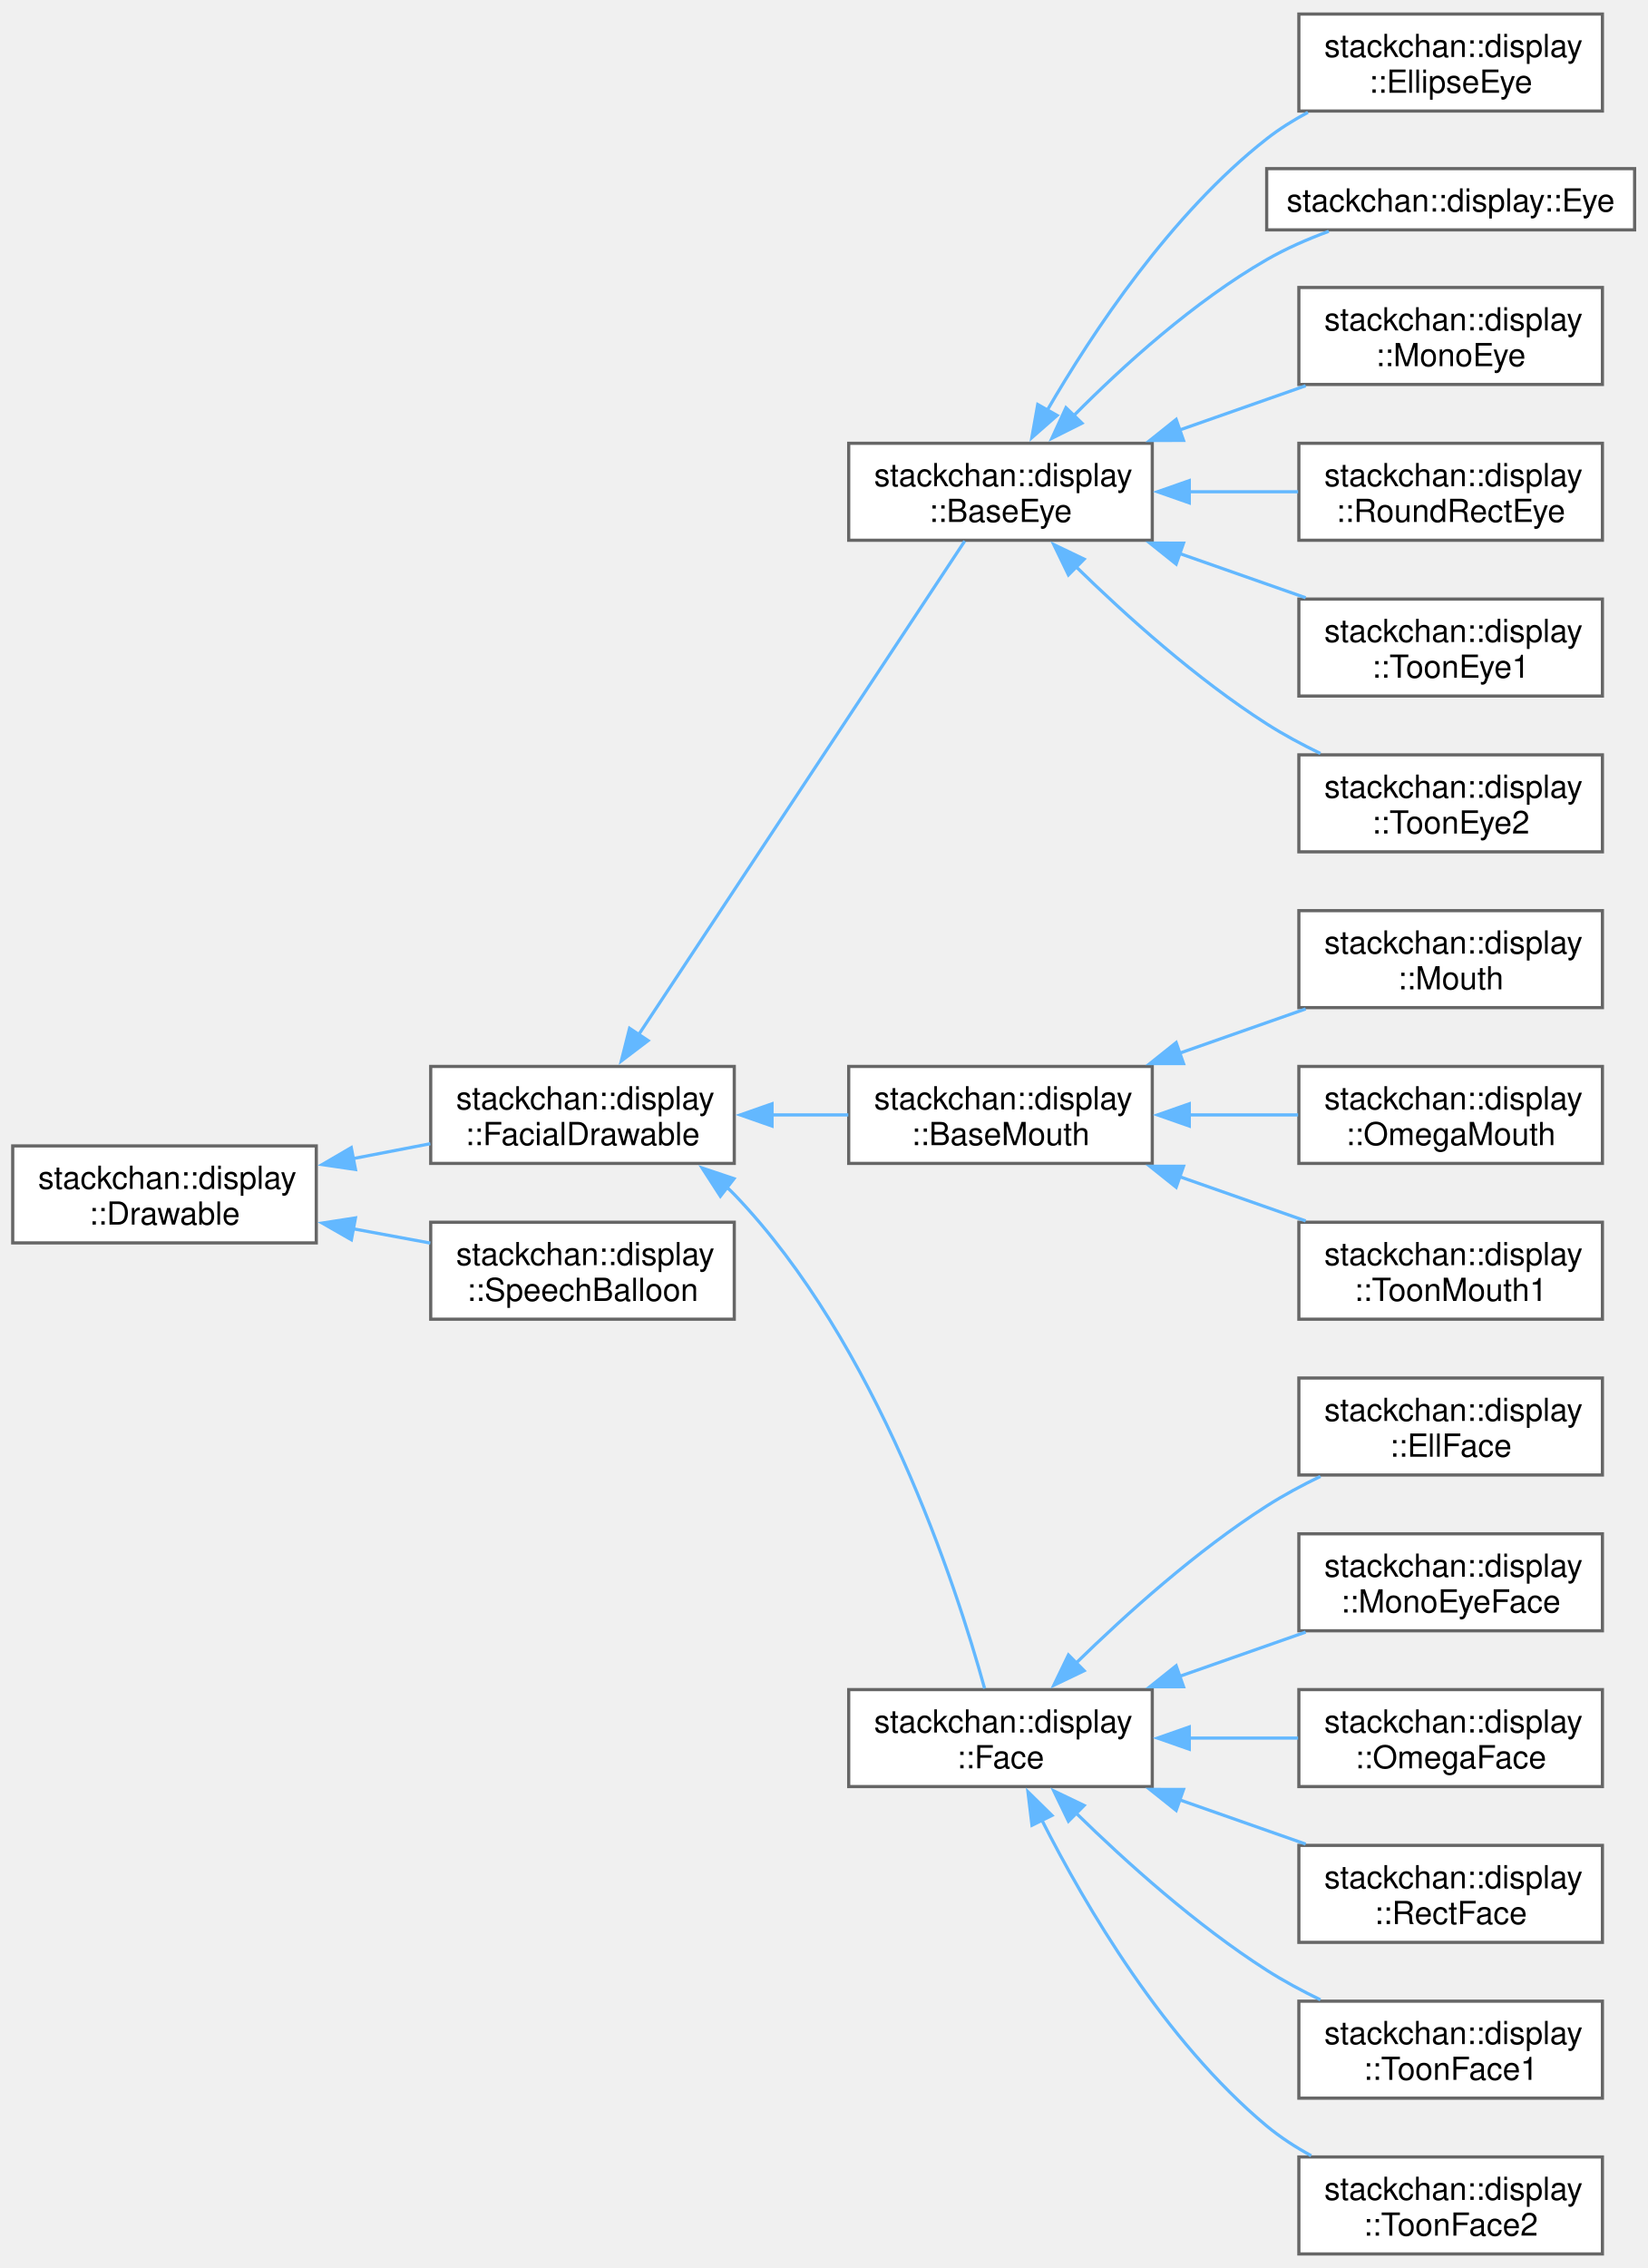
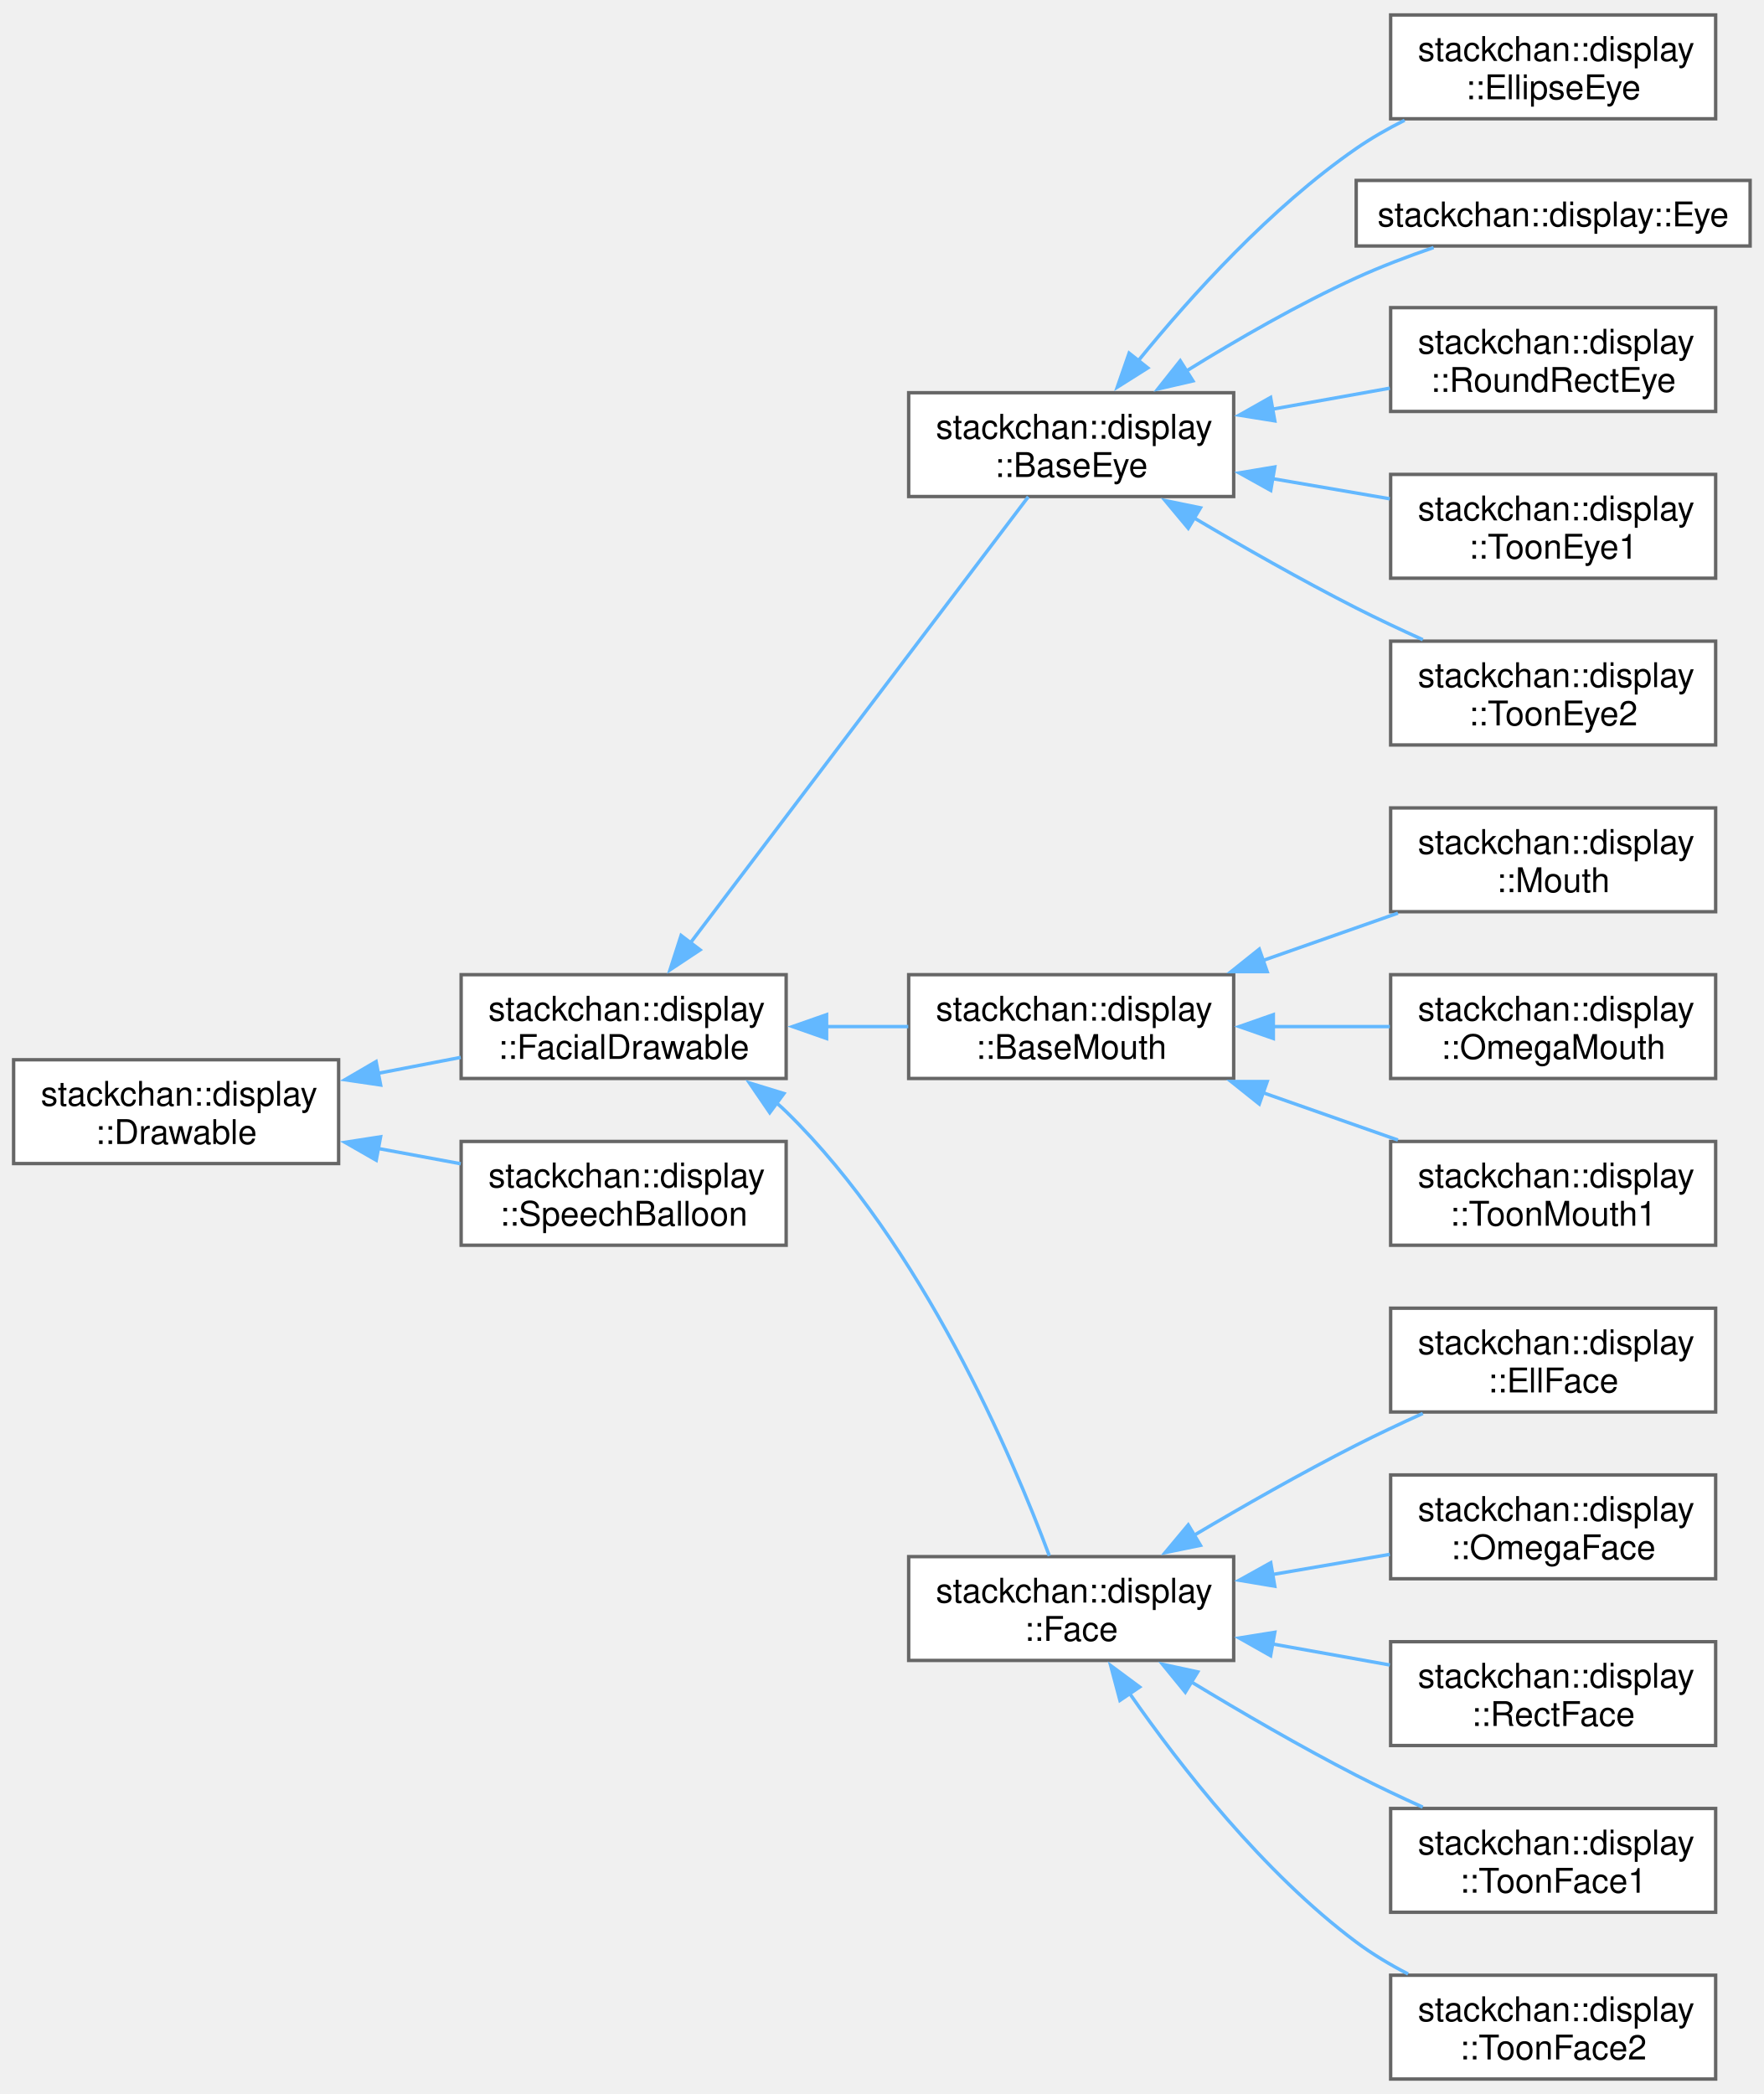
- <svg xmlns="http://www.w3.org/2000/svg" xmlns:xlink="http://www.w3.org/1999/xlink" width="518pt" height="713pt" viewBox="0.00 0.00 518.25 712.50">
-   <g id="graph0" class="graph" transform="scale(1 1) rotate(0) translate(4 708.5)">
+ <svg xmlns="http://www.w3.org/2000/svg" xmlns:xlink="http://www.w3.org/1999/xlink" width="518pt" height="615pt" viewBox="0.00 0.00 518.25 614.50">
+   <g id="graph0" class="graph" transform="scale(1 1) rotate(0) translate(4 610.5)">
    <g id="Node000000" class="node">
      <g id="a_Node000000">
        <a xlink:href="classstackchan_1_1display_1_1_drawable.html" target="_top" xlink:title=" ">
-           <polygon fill="white" stroke="#666666" points="95.5,-348.5 0,-348.5 0,-318 95.5,-318 95.5,-348.5" />
-           <text text-anchor="start" x="8" y="-335" font-family="Helvetica,sans-Serif" font-size="10.00">stackchan::display</text>
-           <text text-anchor="middle" x="47.75" y="-323.75" font-family="Helvetica,sans-Serif" font-size="10.00">::Drawable</text>
+           <polygon fill="white" stroke="#666666" points="95.5,-299.5 0,-299.5 0,-269 95.5,-269 95.5,-299.5" />
+           <text text-anchor="start" x="8" y="-286" font-family="Helvetica,sans-Serif" font-size="10.00">stackchan::display</text>
+           <text text-anchor="middle" x="47.75" y="-274.75" font-family="Helvetica,sans-Serif" font-size="10.00">::Drawable</text>
        </a>
      </g>
    </g>
    <g id="Node000001" class="node">
      <g id="a_Node000001">
        <a xlink:href="classstackchan_1_1display_1_1_facial_drawable.html" target="_top" xlink:title=" ">
-           <polygon fill="white" stroke="#666666" points="227,-373.5 131.5,-373.5 131.5,-343 227,-343 227,-373.5" />
-           <text text-anchor="start" x="139.5" y="-360" font-family="Helvetica,sans-Serif" font-size="10.00">stackchan::display</text>
-           <text text-anchor="middle" x="179.25" y="-348.75" font-family="Helvetica,sans-Serif" font-size="10.00">::FacialDrawable</text>
+           <polygon fill="white" stroke="#666666" points="227,-324.5 131.5,-324.5 131.5,-294 227,-294 227,-324.5" />
+           <text text-anchor="start" x="139.5" y="-311" font-family="Helvetica,sans-Serif" font-size="10.00">stackchan::display</text>
+           <text text-anchor="middle" x="179.25" y="-299.75" font-family="Helvetica,sans-Serif" font-size="10.00">::FacialDrawable</text>
        </a>
      </g>
    </g>
    <g id="edge1_Node000000_Node000001" class="edge">
      <g id="a_edge1_Node000000_Node000001">
        <a xlink:title=" ">
-           <path fill="none" stroke="#63b8ff" d="M106.9,-344.48C115.1,-346.06 123.44,-347.67 131.38,-349.2" />
-           <polygon fill="#63b8ff" stroke="#63b8ff" points="107.84,-341.09 97.35,-342.63 106.51,-347.97 107.84,-341.09" />
-         </a>
-       </g>
-     </g>
-     <g id="Node000020" class="node">
-       <g id="a_Node000020">
+           <path fill="none" stroke="#63b8ff" d="M106.9,-295.48C115.1,-297.06 123.44,-298.67 131.38,-300.2" />
+           <polygon fill="#63b8ff" stroke="#63b8ff" points="107.84,-292.09 97.35,-293.63 106.51,-298.97 107.84,-292.09" />
+         </a>
+       </g>
+     </g>
+     <g id="Node000018" class="node">
+       <g id="a_Node000018">
        <a xlink:href="classstackchan_1_1display_1_1_speech_balloon.html" target="_top" xlink:title=" ">
-           <polygon fill="white" stroke="#666666" points="227,-324.5 131.5,-324.5 131.5,-294 227,-294 227,-324.5" />
-           <text text-anchor="start" x="139.5" y="-311" font-family="Helvetica,sans-Serif" font-size="10.00">stackchan::display</text>
-           <text text-anchor="middle" x="179.25" y="-299.75" font-family="Helvetica,sans-Serif" font-size="10.00">::SpeechBalloon</text>
-         </a>
-       </g>
-     </g>
-     <g id="edge20_Node000000_Node000020" class="edge">
-       <g id="a_edge20_Node000000_Node000020">
-         <a xlink:title=" ">
-           <path fill="none" stroke="#63b8ff" d="M107.18,-322.42C115.29,-320.92 123.53,-319.39 131.38,-317.94" />
-           <polygon fill="#63b8ff" stroke="#63b8ff" points="106.55,-318.98 97.36,-324.24 107.83,-325.86 106.55,-318.98" />
+           <polygon fill="white" stroke="#666666" points="227,-275.5 131.5,-275.5 131.5,-245 227,-245 227,-275.5" />
+           <text text-anchor="start" x="139.5" y="-262" font-family="Helvetica,sans-Serif" font-size="10.00">stackchan::display</text>
+           <text text-anchor="middle" x="179.25" y="-250.75" font-family="Helvetica,sans-Serif" font-size="10.00">::SpeechBalloon</text>
+         </a>
+       </g>
+     </g>
+     <g id="edge18_Node000000_Node000018" class="edge">
+       <g id="a_edge18_Node000000_Node000018">
+         <a xlink:title=" ">
+           <path fill="none" stroke="#63b8ff" d="M107.18,-273.42C115.29,-271.92 123.53,-270.39 131.38,-268.94" />
+           <polygon fill="#63b8ff" stroke="#63b8ff" points="106.55,-269.98 97.36,-275.24 107.83,-276.86 106.55,-269.98" />
        </a>
      </g>
    </g>
    <g id="Node000002" class="node">
      <g id="a_Node000002">
        <a xlink:href="classstackchan_1_1display_1_1_base_eye.html" target="_top" xlink:title="Base class for Eye, draw nothing.">
-           <polygon fill="white" stroke="#666666" points="358.5,-569.5 263,-569.5 263,-539 358.5,-539 358.5,-569.5" />
-           <text text-anchor="start" x="271" y="-556" font-family="Helvetica,sans-Serif" font-size="10.00">stackchan::display</text>
-           <text text-anchor="middle" x="310.75" y="-544.75" font-family="Helvetica,sans-Serif" font-size="10.00">::BaseEye</text>
+           <polygon fill="white" stroke="#666666" points="358.5,-495.5 263,-495.5 263,-465 358.5,-465 358.5,-495.5" />
+           <text text-anchor="start" x="271" y="-482" font-family="Helvetica,sans-Serif" font-size="10.00">stackchan::display</text>
+           <text text-anchor="middle" x="310.75" y="-470.75" font-family="Helvetica,sans-Serif" font-size="10.00">::BaseEye</text>
        </a>
      </g>
    </g>
    <g id="edge2_Node000001_Node000002" class="edge">
      <g id="a_edge2_Node000001_Node000002">
        <a xlink:title=" ">
-           <path fill="none" stroke="#63b8ff" d="M196.95,-383.53C224.15,-424.69 277.21,-505 299.5,-538.74" />
-           <polygon fill="#63b8ff" stroke="#63b8ff" points="199.9,-381.63 191.46,-375.22 194.06,-385.49 199.9,-381.63" />
-         </a>
-       </g>
-     </g>
-     <g id="Node000009" class="node">
-       <g id="a_Node000009">
+           <path fill="none" stroke="#63b8ff" d="M198.65,-333.55C225.75,-369.34 275.61,-435.17 298.15,-464.93" />
+           <polygon fill="#63b8ff" stroke="#63b8ff" points="201.71,-331.79 192.88,-325.93 196.13,-336.02 201.71,-331.79" />
+         </a>
+       </g>
+     </g>
+     <g id="Node000008" class="node">
+       <g id="a_Node000008">
        <a xlink:href="classstackchan_1_1display_1_1_base_mouth.html" target="_top" xlink:title=" ">
-           <polygon fill="white" stroke="#666666" points="358.5,-373.5 263,-373.5 263,-343 358.5,-343 358.5,-373.5" />
-           <text text-anchor="start" x="271" y="-360" font-family="Helvetica,sans-Serif" font-size="10.00">stackchan::display</text>
-           <text text-anchor="middle" x="310.75" y="-348.75" font-family="Helvetica,sans-Serif" font-size="10.00">::BaseMouth</text>
-         </a>
-       </g>
-     </g>
-     <g id="edge9_Node000001_Node000009" class="edge">
-       <g id="a_edge9_Node000001_Node000009">
-         <a xlink:title=" ">
-           <path fill="none" stroke="#63b8ff" d="M238.68,-358.25C246.79,-358.25 255.03,-358.25 262.88,-358.25" />
-           <polygon fill="#63b8ff" stroke="#63b8ff" points="238.88,-354.75 228.88,-358.25 238.88,-361.75 238.88,-354.75" />
-         </a>
-       </g>
-     </g>
-     <g id="Node000013" class="node">
-       <g id="a_Node000013">
+           <polygon fill="white" stroke="#666666" points="358.5,-324.5 263,-324.5 263,-294 358.5,-294 358.5,-324.5" />
+           <text text-anchor="start" x="271" y="-311" font-family="Helvetica,sans-Serif" font-size="10.00">stackchan::display</text>
+           <text text-anchor="middle" x="310.75" y="-299.75" font-family="Helvetica,sans-Serif" font-size="10.00">::BaseMouth</text>
+         </a>
+       </g>
+     </g>
+     <g id="edge8_Node000001_Node000008" class="edge">
+       <g id="a_edge8_Node000001_Node000008">
+         <a xlink:title=" ">
+           <path fill="none" stroke="#63b8ff" d="M238.68,-309.25C246.79,-309.25 255.03,-309.25 262.88,-309.25" />
+           <polygon fill="#63b8ff" stroke="#63b8ff" points="238.88,-305.75 228.88,-309.25 238.88,-312.75 238.88,-305.75" />
+         </a>
+       </g>
+     </g>
+     <g id="Node000012" class="node">
+       <g id="a_Node000012">
        <a xlink:href="classstackchan_1_1display_1_1_face.html" target="_top" xlink:title="Base face composed of two eyes and a mouth. Also the Stack-chan default face [・_・].">
-           <polygon fill="white" stroke="#666666" points="358.5,-177.5 263,-177.5 263,-147 358.5,-147 358.5,-177.5" />
-           <text text-anchor="start" x="271" y="-164" font-family="Helvetica,sans-Serif" font-size="10.00">stackchan::display</text>
-           <text text-anchor="middle" x="310.75" y="-152.75" font-family="Helvetica,sans-Serif" font-size="10.00">::Face</text>
-         </a>
-       </g>
-     </g>
-     <g id="edge13_Node000001_Node000013" class="edge">
-       <g id="a_edge13_Node000001_Node000013">
-         <a xlink:title=" ">
-           <path fill="none" stroke="#63b8ff" d="M224.74,-335.46C225.52,-334.74 226.27,-334.01 227,-333.25 272.01,-286.39 296.75,-210.39 305.76,-177.84" />
-           <polygon fill="#63b8ff" stroke="#63b8ff" points="222.63,-332.67 216.88,-341.57 226.92,-338.2 222.63,-332.67" />
+           <polygon fill="white" stroke="#666666" points="358.5,-153.5 263,-153.5 263,-123 358.5,-123 358.5,-153.5" />
+           <text text-anchor="start" x="271" y="-140" font-family="Helvetica,sans-Serif" font-size="10.00">stackchan::display</text>
+           <text text-anchor="middle" x="310.75" y="-128.75" font-family="Helvetica,sans-Serif" font-size="10.00">::Face</text>
+         </a>
+       </g>
+     </g>
+     <g id="edge12_Node000001_Node000012" class="edge">
+       <g id="a_edge12_Node000001_Node000012">
+         <a xlink:title=" ">
+           <path fill="none" stroke="#63b8ff" d="M224.23,-286.79C225.19,-285.96 226.11,-285.12 227,-284.25 267.04,-245.18 293.57,-182.59 304.33,-153.74" />
+           <polygon fill="#63b8ff" stroke="#63b8ff" points="222.18,-283.95 216.21,-292.7 226.34,-289.58 222.18,-283.95" />
        </a>
      </g>
    </g>
    <g id="Node000003" class="node">
      <g id="a_Node000003">
        <a xlink:href="classstackchan_1_1display_1_1_ellipse_eye.html" target="_top" xlink:title=" ">
-           <polygon fill="white" stroke="#666666" points="500.12,-704.5 404.62,-704.5 404.62,-674 500.12,-674 500.12,-704.5" />
-           <text text-anchor="start" x="412.62" y="-691" font-family="Helvetica,sans-Serif" font-size="10.00">stackchan::display</text>
-           <text text-anchor="middle" x="452.38" y="-679.75" font-family="Helvetica,sans-Serif" font-size="10.00">::EllipseEye</text>
+           <polygon fill="white" stroke="#666666" points="500.12,-606.5 404.62,-606.5 404.62,-576 500.12,-576 500.12,-606.5" />
+           <text text-anchor="start" x="412.62" y="-593" font-family="Helvetica,sans-Serif" font-size="10.00">stackchan::display</text>
+           <text text-anchor="middle" x="452.38" y="-581.75" font-family="Helvetica,sans-Serif" font-size="10.00">::EllipseEye</text>
        </a>
      </g>
    </g>
    <g id="edge3_Node000002_Node000003" class="edge">
      <g id="a_edge3_Node000002_Node000003">
        <a xlink:title=" ">
-           <path fill="none" stroke="#63b8ff" d="M325.36,-579.71C339.71,-604.45 364.37,-641.64 394.5,-665.25 398.46,-668.36 402.89,-671.13 407.47,-673.59" />
-           <polygon fill="#63b8ff" stroke="#63b8ff" points="328.57,-578.26 320.61,-571.27 322.47,-581.7 328.57,-578.26" />
+           <path fill="none" stroke="#63b8ff" d="M330.5,-504.94C345.98,-523.98 369.42,-549.91 394.5,-567.25 398.91,-570.3 403.76,-573.07 408.72,-575.56" />
+           <polygon fill="#63b8ff" stroke="#63b8ff" points="333.26,-502.79 324.3,-497.14 327.78,-507.14 333.26,-502.79" />
        </a>
      </g>
    </g>
    <g id="Node000004" class="node">
      <g id="a_Node000004">
        <a xlink:href="classstackchan_1_1display_1_1_eye.html" target="_top" xlink:title=" ">
-           <polygon fill="white" stroke="#666666" points="510.25,-655.88 394.5,-655.88 394.5,-636.62 510.25,-636.62 510.25,-655.88" />
-           <text text-anchor="middle" x="452.38" y="-642.38" font-family="Helvetica,sans-Serif" font-size="10.00">stackchan::display::Eye</text>
+           <polygon fill="white" stroke="#666666" points="510.25,-557.88 394.5,-557.88 394.5,-538.62 510.25,-538.62 510.25,-557.88" />
+           <text text-anchor="middle" x="452.38" y="-544.38" font-family="Helvetica,sans-Serif" font-size="10.00">stackchan::display::Eye</text>
        </a>
      </g>
    </g>
    <g id="edge4_Node000002_Node000004" class="edge">
      <g id="a_edge4_Node000002_Node000004">
        <a xlink:title=" ">
-           <path fill="none" stroke="#63b8ff" d="M333.84,-578.23C349.49,-594.01 371.67,-614.1 394.5,-627.25 400.54,-630.73 407.32,-633.69 414.03,-636.17" />
-           <polygon fill="#63b8ff" stroke="#63b8ff" points="336.39,-575.82 326.92,-571.07 331.35,-580.69 336.39,-575.82" />
+           <path fill="none" stroke="#63b8ff" d="M344.65,-501.91C359.49,-511.11 377.47,-521.47 394.5,-529.25 401.7,-532.54 409.63,-535.55 417.24,-538.16" />
+           <polygon fill="#63b8ff" stroke="#63b8ff" points="346.53,-498.97 336.21,-496.59 342.8,-504.89 346.53,-498.97" />
        </a>
      </g>
    </g>
    <g id="Node000005" class="node">
      <g id="a_Node000005">
-         <a xlink:href="classstackchan_1_1display_1_1_mono_eye.html" target="_top" xlink:title="A single round eye made of concentric rings (bullseye), for a face with one eye.">
-           <polygon fill="white" stroke="#666666" points="500.12,-618.5 404.62,-618.5 404.62,-588 500.12,-588 500.12,-618.5" />
-           <text text-anchor="start" x="412.62" y="-605" font-family="Helvetica,sans-Serif" font-size="10.00">stackchan::display</text>
-           <text text-anchor="middle" x="452.38" y="-593.75" font-family="Helvetica,sans-Serif" font-size="10.00">::MonoEye</text>
+         <a xlink:href="classstackchan_1_1display_1_1_round_rect_eye.html" target="_top" xlink:title=" ">
+           <polygon fill="white" stroke="#666666" points="500.12,-520.5 404.62,-520.5 404.62,-490 500.12,-490 500.12,-520.5" />
+           <text text-anchor="start" x="412.62" y="-507" font-family="Helvetica,sans-Serif" font-size="10.00">stackchan::display</text>
+           <text text-anchor="middle" x="452.38" y="-495.75" font-family="Helvetica,sans-Serif" font-size="10.00">::RoundRectEye</text>
        </a>
      </g>
    </g>
    <g id="edge5_Node000002_Node000005" class="edge">
      <g id="a_edge5_Node000002_Node000005">
        <a xlink:title=" ">
-           <path fill="none" stroke="#63b8ff" d="M367.15,-573.69C380.3,-578.31 394.16,-583.17 406.76,-587.59" />
-           <polygon fill="#63b8ff" stroke="#63b8ff" points="368.34,-570.4 357.74,-570.39 366.02,-577 368.34,-570.4" />
+           <path fill="none" stroke="#63b8ff" d="M369.92,-490.67C381.41,-492.72 393.32,-494.86 404.38,-496.84" />
+           <polygon fill="#63b8ff" stroke="#63b8ff" points="370.58,-487.23 360.12,-488.91 369.35,-494.12 370.58,-487.23" />
        </a>
      </g>
    </g>
    <g id="Node000006" class="node">
      <g id="a_Node000006">
-         <a xlink:href="classstackchan_1_1display_1_1_round_rect_eye.html" target="_top" xlink:title=" ">
-           <polygon fill="white" stroke="#666666" points="500.12,-569.5 404.62,-569.5 404.62,-539 500.12,-539 500.12,-569.5" />
-           <text text-anchor="start" x="412.62" y="-556" font-family="Helvetica,sans-Serif" font-size="10.00">stackchan::display</text>
-           <text text-anchor="middle" x="452.38" y="-544.75" font-family="Helvetica,sans-Serif" font-size="10.00">::RoundRectEye</text>
+         <a xlink:href="classstackchan_1_1display_1_1_toon_eye1.html" target="_top" xlink:title=" ">
+           <polygon fill="white" stroke="#666666" points="500.12,-471.5 404.62,-471.5 404.62,-441 500.12,-441 500.12,-471.5" />
+           <text text-anchor="start" x="412.62" y="-458" font-family="Helvetica,sans-Serif" font-size="10.00">stackchan::display</text>
+           <text text-anchor="middle" x="452.38" y="-446.75" font-family="Helvetica,sans-Serif" font-size="10.00">::ToonEye1</text>
        </a>
      </g>
    </g>
    <g id="edge6_Node000002_Node000006" class="edge">
      <g id="a_edge6_Node000002_Node000006">
        <a xlink:title=" ">
-           <path fill="none" stroke="#63b8ff" d="M369.92,-554.25C381.41,-554.25 393.32,-554.25 404.38,-554.25" />
-           <polygon fill="#63b8ff" stroke="#63b8ff" points="370.15,-550.75 360.15,-554.25 370.15,-557.75 370.15,-550.75" />
+           <path fill="none" stroke="#63b8ff" d="M369.92,-470.25C381.41,-468.28 393.32,-466.23 404.38,-464.33" />
+           <polygon fill="#63b8ff" stroke="#63b8ff" points="369.39,-466.79 360.12,-471.94 370.57,-473.69 369.39,-466.79" />
        </a>
      </g>
    </g>
    <g id="Node000007" class="node">
      <g id="a_Node000007">
-         <a xlink:href="classstackchan_1_1display_1_1_toon_eye1.html" target="_top" xlink:title=" ">
-           <polygon fill="white" stroke="#666666" points="500.12,-520.5 404.62,-520.5 404.62,-490 500.12,-490 500.12,-520.5" />
-           <text text-anchor="start" x="412.62" y="-507" font-family="Helvetica,sans-Serif" font-size="10.00">stackchan::display</text>
-           <text text-anchor="middle" x="452.38" y="-495.75" font-family="Helvetica,sans-Serif" font-size="10.00">::ToonEye1</text>
+         <a xlink:href="classstackchan_1_1display_1_1_toon_eye2.html" target="_top" xlink:title=" ">
+           <polygon fill="white" stroke="#666666" points="500.12,-422.5 404.62,-422.5 404.62,-392 500.12,-392 500.12,-422.5" />
+           <text text-anchor="start" x="412.62" y="-409" font-family="Helvetica,sans-Serif" font-size="10.00">stackchan::display</text>
+           <text text-anchor="middle" x="452.38" y="-397.75" font-family="Helvetica,sans-Serif" font-size="10.00">::ToonEye2</text>
        </a>
      </g>
    </g>
    <g id="edge7_Node000002_Node000007" class="edge">
      <g id="a_edge7_Node000002_Node000007">
        <a xlink:title=" ">
-           <path fill="none" stroke="#63b8ff" d="M367.15,-534.81C380.3,-530.19 394.16,-525.33 406.76,-520.91" />
-           <polygon fill="#63b8ff" stroke="#63b8ff" points="366.02,-531.5 357.74,-538.11 368.34,-538.1 366.02,-531.5" />
-         </a>
-       </g>
-     </g>
-     <g id="Node000008" class="node">
-       <g id="a_Node000008">
-         <a xlink:href="classstackchan_1_1display_1_1_toon_eye2.html" target="_top" xlink:title=" ">
-           <polygon fill="white" stroke="#666666" points="500.12,-471.5 404.62,-471.5 404.62,-441 500.12,-441 500.12,-471.5" />
-           <text text-anchor="start" x="412.62" y="-458" font-family="Helvetica,sans-Serif" font-size="10.00">stackchan::display</text>
-           <text text-anchor="middle" x="452.38" y="-446.75" font-family="Helvetica,sans-Serif" font-size="10.00">::ToonEye2</text>
-         </a>
-       </g>
-     </g>
-     <g id="edge8_Node000002_Node000008" class="edge">
-       <g id="a_edge8_Node000002_Node000008">
-         <a xlink:title=" ">
-           <path fill="none" stroke="#63b8ff" d="M334.54,-530.65C350.34,-515.2 372.43,-495.35 394.5,-481.25 399.77,-477.88 405.57,-474.76 411.4,-471.94" />
-           <polygon fill="#63b8ff" stroke="#63b8ff" points="332.13,-528.1 327.52,-537.64 337.07,-533.06 332.13,-528.1" />
+           <path fill="none" stroke="#63b8ff" d="M346.68,-458.83C361.26,-450.19 378.5,-440.38 394.5,-432.25 400.75,-429.08 407.49,-425.9 414.08,-422.93" />
+           <polygon fill="#63b8ff" stroke="#63b8ff" points="345.15,-455.67 338.36,-463.81 348.74,-461.68 345.15,-455.67" />
+         </a>
+       </g>
+     </g>
+     <g id="Node000009" class="node">
+       <g id="a_Node000009">
+         <a xlink:href="classstackchan_1_1display_1_1_mouth.html" target="_top" xlink:title=" ">
+           <polygon fill="white" stroke="#666666" points="500.12,-373.5 404.62,-373.5 404.62,-343 500.12,-343 500.12,-373.5" />
+           <text text-anchor="start" x="412.62" y="-360" font-family="Helvetica,sans-Serif" font-size="10.00">stackchan::display</text>
+           <text text-anchor="middle" x="452.38" y="-348.75" font-family="Helvetica,sans-Serif" font-size="10.00">::Mouth</text>
+         </a>
+       </g>
+     </g>
+     <g id="edge9_Node000008_Node000009" class="edge">
+       <g id="a_edge9_Node000008_Node000009">
+         <a xlink:title=" ">
+           <path fill="none" stroke="#63b8ff" d="M367.15,-328.69C380.3,-333.31 394.16,-338.17 406.76,-342.59" />
+           <polygon fill="#63b8ff" stroke="#63b8ff" points="368.34,-325.4 357.74,-325.39 366.02,-332 368.34,-325.4" />
        </a>
      </g>
    </g>
    <g id="Node000010" class="node">
      <g id="a_Node000010">
-         <a xlink:href="classstackchan_1_1display_1_1_mouth.html" target="_top" xlink:title=" ">
-           <polygon fill="white" stroke="#666666" points="500.12,-422.5 404.62,-422.5 404.62,-392 500.12,-392 500.12,-422.5" />
-           <text text-anchor="start" x="412.62" y="-409" font-family="Helvetica,sans-Serif" font-size="10.00">stackchan::display</text>
-           <text text-anchor="middle" x="452.38" y="-397.75" font-family="Helvetica,sans-Serif" font-size="10.00">::Mouth</text>
-         </a>
-       </g>
-     </g>
-     <g id="edge10_Node000009_Node000010" class="edge">
-       <g id="a_edge10_Node000009_Node000010">
-         <a xlink:title=" ">
-           <path fill="none" stroke="#63b8ff" d="M367.15,-377.69C380.3,-382.31 394.16,-387.17 406.76,-391.59" />
-           <polygon fill="#63b8ff" stroke="#63b8ff" points="368.34,-374.4 357.74,-374.39 366.02,-381 368.34,-374.4" />
+         <a xlink:href="classstackchan_1_1display_1_1_omega_mouth.html" target="_top" xlink:title=" ">
+           <polygon fill="white" stroke="#666666" points="500.12,-324.5 404.62,-324.5 404.62,-294 500.12,-294 500.12,-324.5" />
+           <text text-anchor="start" x="412.62" y="-311" font-family="Helvetica,sans-Serif" font-size="10.00">stackchan::display</text>
+           <text text-anchor="middle" x="452.38" y="-299.75" font-family="Helvetica,sans-Serif" font-size="10.00">::OmegaMouth</text>
+         </a>
+       </g>
+     </g>
+     <g id="edge10_Node000008_Node000010" class="edge">
+       <g id="a_edge10_Node000008_Node000010">
+         <a xlink:title=" ">
+           <path fill="none" stroke="#63b8ff" d="M369.92,-309.25C381.41,-309.25 393.32,-309.25 404.38,-309.25" />
+           <polygon fill="#63b8ff" stroke="#63b8ff" points="370.15,-305.75 360.15,-309.25 370.15,-312.75 370.15,-305.75" />
        </a>
      </g>
    </g>
    <g id="Node000011" class="node">
      <g id="a_Node000011">
-         <a xlink:href="classstackchan_1_1display_1_1_omega_mouth.html" target="_top" xlink:title=" ">
-           <polygon fill="white" stroke="#666666" points="500.12,-373.5 404.62,-373.5 404.62,-343 500.12,-343 500.12,-373.5" />
-           <text text-anchor="start" x="412.62" y="-360" font-family="Helvetica,sans-Serif" font-size="10.00">stackchan::display</text>
-           <text text-anchor="middle" x="452.38" y="-348.75" font-family="Helvetica,sans-Serif" font-size="10.00">::OmegaMouth</text>
-         </a>
-       </g>
-     </g>
-     <g id="edge11_Node000009_Node000011" class="edge">
-       <g id="a_edge11_Node000009_Node000011">
-         <a xlink:title=" ">
-           <path fill="none" stroke="#63b8ff" d="M369.92,-358.25C381.41,-358.25 393.32,-358.25 404.38,-358.25" />
-           <polygon fill="#63b8ff" stroke="#63b8ff" points="370.15,-354.75 360.15,-358.25 370.15,-361.75 370.15,-354.75" />
-         </a>
-       </g>
-     </g>
-     <g id="Node000012" class="node">
-       <g id="a_Node000012">
        <a xlink:href="classstackchan_1_1display_1_1_toon_mouth1.html" target="_top" xlink:title=" ">
-           <polygon fill="white" stroke="#666666" points="500.12,-324.5 404.62,-324.5 404.62,-294 500.12,-294 500.12,-324.5" />
-           <text text-anchor="start" x="412.62" y="-311" font-family="Helvetica,sans-Serif" font-size="10.00">stackchan::display</text>
-           <text text-anchor="middle" x="452.38" y="-299.75" font-family="Helvetica,sans-Serif" font-size="10.00">::ToonMouth1</text>
-         </a>
-       </g>
-     </g>
-     <g id="edge12_Node000009_Node000012" class="edge">
-       <g id="a_edge12_Node000009_Node000012">
-         <a xlink:title=" ">
-           <path fill="none" stroke="#63b8ff" d="M367.15,-338.81C380.3,-334.19 394.16,-329.33 406.76,-324.91" />
-           <polygon fill="#63b8ff" stroke="#63b8ff" points="366.02,-335.5 357.74,-342.11 368.34,-342.1 366.02,-335.5" />
+           <polygon fill="white" stroke="#666666" points="500.12,-275.5 404.62,-275.5 404.62,-245 500.12,-245 500.12,-275.5" />
+           <text text-anchor="start" x="412.62" y="-262" font-family="Helvetica,sans-Serif" font-size="10.00">stackchan::display</text>
+           <text text-anchor="middle" x="452.38" y="-250.75" font-family="Helvetica,sans-Serif" font-size="10.00">::ToonMouth1</text>
+         </a>
+       </g>
+     </g>
+     <g id="edge11_Node000008_Node000011" class="edge">
+       <g id="a_edge11_Node000008_Node000011">
+         <a xlink:title=" ">
+           <path fill="none" stroke="#63b8ff" d="M367.15,-289.81C380.3,-285.19 394.16,-280.33 406.76,-275.91" />
+           <polygon fill="#63b8ff" stroke="#63b8ff" points="366.02,-286.5 357.74,-293.11 368.34,-293.1 366.02,-286.5" />
+         </a>
+       </g>
+     </g>
+     <g id="Node000013" class="node">
+       <g id="a_Node000013">
+         <a xlink:href="classstackchan_1_1display_1_1_ell_face.html" target="_top" xlink:title="[O O] face with tall ellipse eyes and no mouth">
+           <polygon fill="white" stroke="#666666" points="500.12,-226.5 404.62,-226.5 404.62,-196 500.12,-196 500.12,-226.5" />
+           <text text-anchor="start" x="412.62" y="-213" font-family="Helvetica,sans-Serif" font-size="10.00">stackchan::display</text>
+           <text text-anchor="middle" x="452.38" y="-201.75" font-family="Helvetica,sans-Serif" font-size="10.00">::EllFace</text>
+         </a>
+       </g>
+     </g>
+     <g id="edge13_Node000012_Node000013" class="edge">
+       <g id="a_edge13_Node000012_Node000013">
+         <a xlink:title=" ">
+           <path fill="none" stroke="#63b8ff" d="M346.68,-159.67C361.26,-168.31 378.5,-178.12 394.5,-186.25 400.75,-189.42 407.49,-192.6 414.08,-195.57" />
+           <polygon fill="#63b8ff" stroke="#63b8ff" points="348.74,-156.82 338.36,-154.69 345.15,-162.83 348.74,-156.82" />
        </a>
      </g>
    </g>
    <g id="Node000014" class="node">
      <g id="a_Node000014">
-         <a xlink:href="classstackchan_1_1display_1_1_ell_face.html" target="_top" xlink:title="[O O] face with tall ellipse eyes and no mouth">
-           <polygon fill="white" stroke="#666666" points="500.12,-275.5 404.62,-275.5 404.62,-245 500.12,-245 500.12,-275.5" />
-           <text text-anchor="start" x="412.62" y="-262" font-family="Helvetica,sans-Serif" font-size="10.00">stackchan::display</text>
-           <text text-anchor="middle" x="452.38" y="-250.75" font-family="Helvetica,sans-Serif" font-size="10.00">::EllFace</text>
-         </a>
-       </g>
-     </g>
-     <g id="edge14_Node000013_Node000014" class="edge">
-       <g id="a_edge14_Node000013_Node000014">
-         <a xlink:title=" ">
-           <path fill="none" stroke="#63b8ff" d="M334.54,-185.85C350.34,-201.3 372.43,-221.15 394.5,-235.25 399.77,-238.62 405.57,-241.74 411.4,-244.56" />
-           <polygon fill="#63b8ff" stroke="#63b8ff" points="337.07,-183.44 327.52,-178.86 332.13,-188.4 337.07,-183.44" />
-         </a>
-       </g>
-     </g>
-     <g id="Node000015" class="node">
-       <g id="a_Node000015">
-         <a xlink:href="classstackchan_1_1display_1_1_mono_eye_face.html" target="_top" xlink:title="Face with a single bullseye eye at the center and no mouth.">
-           <polygon fill="white" stroke="#666666" points="500.12,-226.5 404.62,-226.5 404.62,-196 500.12,-196 500.12,-226.5" />
-           <text text-anchor="start" x="412.62" y="-213" font-family="Helvetica,sans-Serif" font-size="10.00">stackchan::display</text>
-           <text text-anchor="middle" x="452.38" y="-201.75" font-family="Helvetica,sans-Serif" font-size="10.00">::MonoEyeFace</text>
-         </a>
-       </g>
-     </g>
-     <g id="edge15_Node000013_Node000015" class="edge">
-       <g id="a_edge15_Node000013_Node000015">
-         <a xlink:title=" ">
-           <path fill="none" stroke="#63b8ff" d="M367.15,-181.69C380.3,-186.31 394.16,-191.17 406.76,-195.59" />
-           <polygon fill="#63b8ff" stroke="#63b8ff" points="368.34,-178.4 357.74,-178.39 366.02,-185 368.34,-178.4" />
-         </a>
-       </g>
-     </g>
-     <g id="Node000016" class="node">
-       <g id="a_Node000016">
        <a xlink:href="classstackchan_1_1display_1_1_omega_face.html" target="_top" xlink:title="[OωO] face with ellipse eyes and an omega-shaped mouth">
          <polygon fill="white" stroke="#666666" points="500.12,-177.5 404.62,-177.5 404.62,-147 500.12,-147 500.12,-177.5" />
          <text text-anchor="start" x="412.62" y="-164" font-family="Helvetica,sans-Serif" font-size="10.00">stackchan::display</text>
          <text text-anchor="middle" x="452.38" y="-152.75" font-family="Helvetica,sans-Serif" font-size="10.00">::OmegaFace</text>
        </a>
      </g>
    </g>
-     <g id="edge16_Node000013_Node000016" class="edge">
-       <g id="a_edge16_Node000013_Node000016">
-         <a xlink:title=" ">
-           <path fill="none" stroke="#63b8ff" d="M369.92,-162.25C381.41,-162.25 393.32,-162.25 404.38,-162.25" />
-           <polygon fill="#63b8ff" stroke="#63b8ff" points="370.15,-158.75 360.15,-162.25 370.15,-165.75 370.15,-158.75" />
-         </a>
-       </g>
-     </g>
-     <g id="Node000017" class="node">
-       <g id="a_Node000017">
+     <g id="edge14_Node000012_Node000014" class="edge">
+       <g id="a_edge14_Node000012_Node000014">
+         <a xlink:title=" ">
+           <path fill="none" stroke="#63b8ff" d="M369.92,-148.25C381.41,-150.22 393.32,-152.27 404.38,-154.17" />
+           <polygon fill="#63b8ff" stroke="#63b8ff" points="370.57,-144.81 360.12,-146.56 369.39,-151.71 370.57,-144.81" />
+         </a>
+       </g>
+     </g>
+     <g id="Node000015" class="node">
+       <g id="a_Node000015">
        <a xlink:href="classstackchan_1_1display_1_1_rect_face.html" target="_top" xlink:title="[▯ ▯] face with round-rectangle eyes and no mouth">
          <polygon fill="white" stroke="#666666" points="500.12,-128.5 404.62,-128.5 404.62,-98 500.12,-98 500.12,-128.5" />
          <text text-anchor="start" x="412.62" y="-115" font-family="Helvetica,sans-Serif" font-size="10.00">stackchan::display</text>
          <text text-anchor="middle" x="452.38" y="-103.75" font-family="Helvetica,sans-Serif" font-size="10.00">::RectFace</text>
        </a>
      </g>
    </g>
-     <g id="edge17_Node000013_Node000017" class="edge">
-       <g id="a_edge17_Node000013_Node000017">
-         <a xlink:title=" ">
-           <path fill="none" stroke="#63b8ff" d="M367.15,-142.81C380.3,-138.19 394.16,-133.33 406.76,-128.91" />
-           <polygon fill="#63b8ff" stroke="#63b8ff" points="366.02,-139.5 357.74,-146.11 368.34,-146.1 366.02,-139.5" />
-         </a>
-       </g>
-     </g>
-     <g id="Node000018" class="node">
-       <g id="a_Node000018">
+     <g id="edge15_Node000012_Node000015" class="edge">
+       <g id="a_edge15_Node000012_Node000015">
+         <a xlink:title=" ">
+           <path fill="none" stroke="#63b8ff" d="M369.92,-127.83C381.41,-125.78 393.32,-123.64 404.38,-121.66" />
+           <polygon fill="#63b8ff" stroke="#63b8ff" points="369.35,-124.38 360.12,-129.59 370.58,-131.27 369.35,-124.38" />
+         </a>
+       </g>
+     </g>
+     <g id="Node000016" class="node">
+       <g id="a_Node000016">
        <a xlink:href="classstackchan_1_1display_1_1_toon_face1.html" target="_top" xlink:title="Toon face with eyelid-and-eyelash eyes (ToonEye1) and ToonMouth1.">
          <polygon fill="white" stroke="#666666" points="500.12,-79.5 404.62,-79.5 404.62,-49 500.12,-49 500.12,-79.5" />
          <text text-anchor="start" x="412.62" y="-66" font-family="Helvetica,sans-Serif" font-size="10.00">stackchan::display</text>
          <text text-anchor="middle" x="452.38" y="-54.75" font-family="Helvetica,sans-Serif" font-size="10.00">::ToonFace1</text>
        </a>
      </g>
    </g>
-     <g id="edge18_Node000013_Node000018" class="edge">
-       <g id="a_edge18_Node000013_Node000018">
-         <a xlink:title=" ">
-           <path fill="none" stroke="#63b8ff" d="M334.54,-138.65C350.34,-123.2 372.43,-103.35 394.5,-89.25 399.77,-85.88 405.57,-82.76 411.4,-79.94" />
-           <polygon fill="#63b8ff" stroke="#63b8ff" points="332.13,-136.1 327.52,-145.64 337.07,-141.06 332.13,-136.1" />
-         </a>
-       </g>
-     </g>
-     <g id="Node000019" class="node">
-       <g id="a_Node000019">
+     <g id="edge16_Node000012_Node000016" class="edge">
+       <g id="a_edge16_Node000012_Node000016">
+         <a xlink:title=" ">
+           <path fill="none" stroke="#63b8ff" d="M345.98,-116.73C360.69,-107.81 378.21,-97.62 394.5,-89.25 400.74,-86.05 407.47,-82.86 414.05,-79.89" />
+           <polygon fill="#63b8ff" stroke="#63b8ff" points="344.29,-113.66 337.59,-121.87 347.94,-119.63 344.29,-113.66" />
+         </a>
+       </g>
+     </g>
+     <g id="Node000017" class="node">
+       <g id="a_Node000017">
        <a xlink:href="classstackchan_1_1display_1_1_toon_face2.html" target="_top" xlink:title="Toon face with quadrilateral-eyelid eyes (ToonEye2) and an omega mouth.">
          <polygon fill="white" stroke="#666666" points="500.12,-30.5 404.62,-30.5 404.62,0 500.12,0 500.12,-30.5" />
          <text text-anchor="start" x="412.62" y="-17" font-family="Helvetica,sans-Serif" font-size="10.00">stackchan::display</text>
          <text text-anchor="middle" x="452.38" y="-5.75" font-family="Helvetica,sans-Serif" font-size="10.00">::ToonFace2</text>
        </a>
      </g>
    </g>
-     <g id="edge19_Node000013_Node000019" class="edge">
-       <g id="a_edge19_Node000013_Node000019">
-         <a xlink:title=" ">
-           <path fill="none" stroke="#63b8ff" d="M323.77,-136.45C337.52,-109.35 362.35,-67.03 394.5,-40.25 398.73,-36.73 403.53,-33.62 408.5,-30.9" />
-           <polygon fill="#63b8ff" stroke="#63b8ff" points="320.66,-134.83 319.39,-145.35 326.95,-137.92 320.66,-134.83" />
+     <g id="edge17_Node000012_Node000017" class="edge">
+       <g id="a_edge17_Node000012_Node000017">
+         <a xlink:title=" ">
+           <path fill="none" stroke="#63b8ff" d="M327.96,-113.24C343.05,-91.59 367.25,-60.62 394.5,-40.25 399.17,-36.76 404.39,-33.63 409.74,-30.87" />
+           <polygon fill="#63b8ff" stroke="#63b8ff" points="325.08,-111.26 322.36,-121.5 330.87,-115.19 325.08,-111.26" />
        </a>
      </g>
    </g>
  </g>
</svg>
